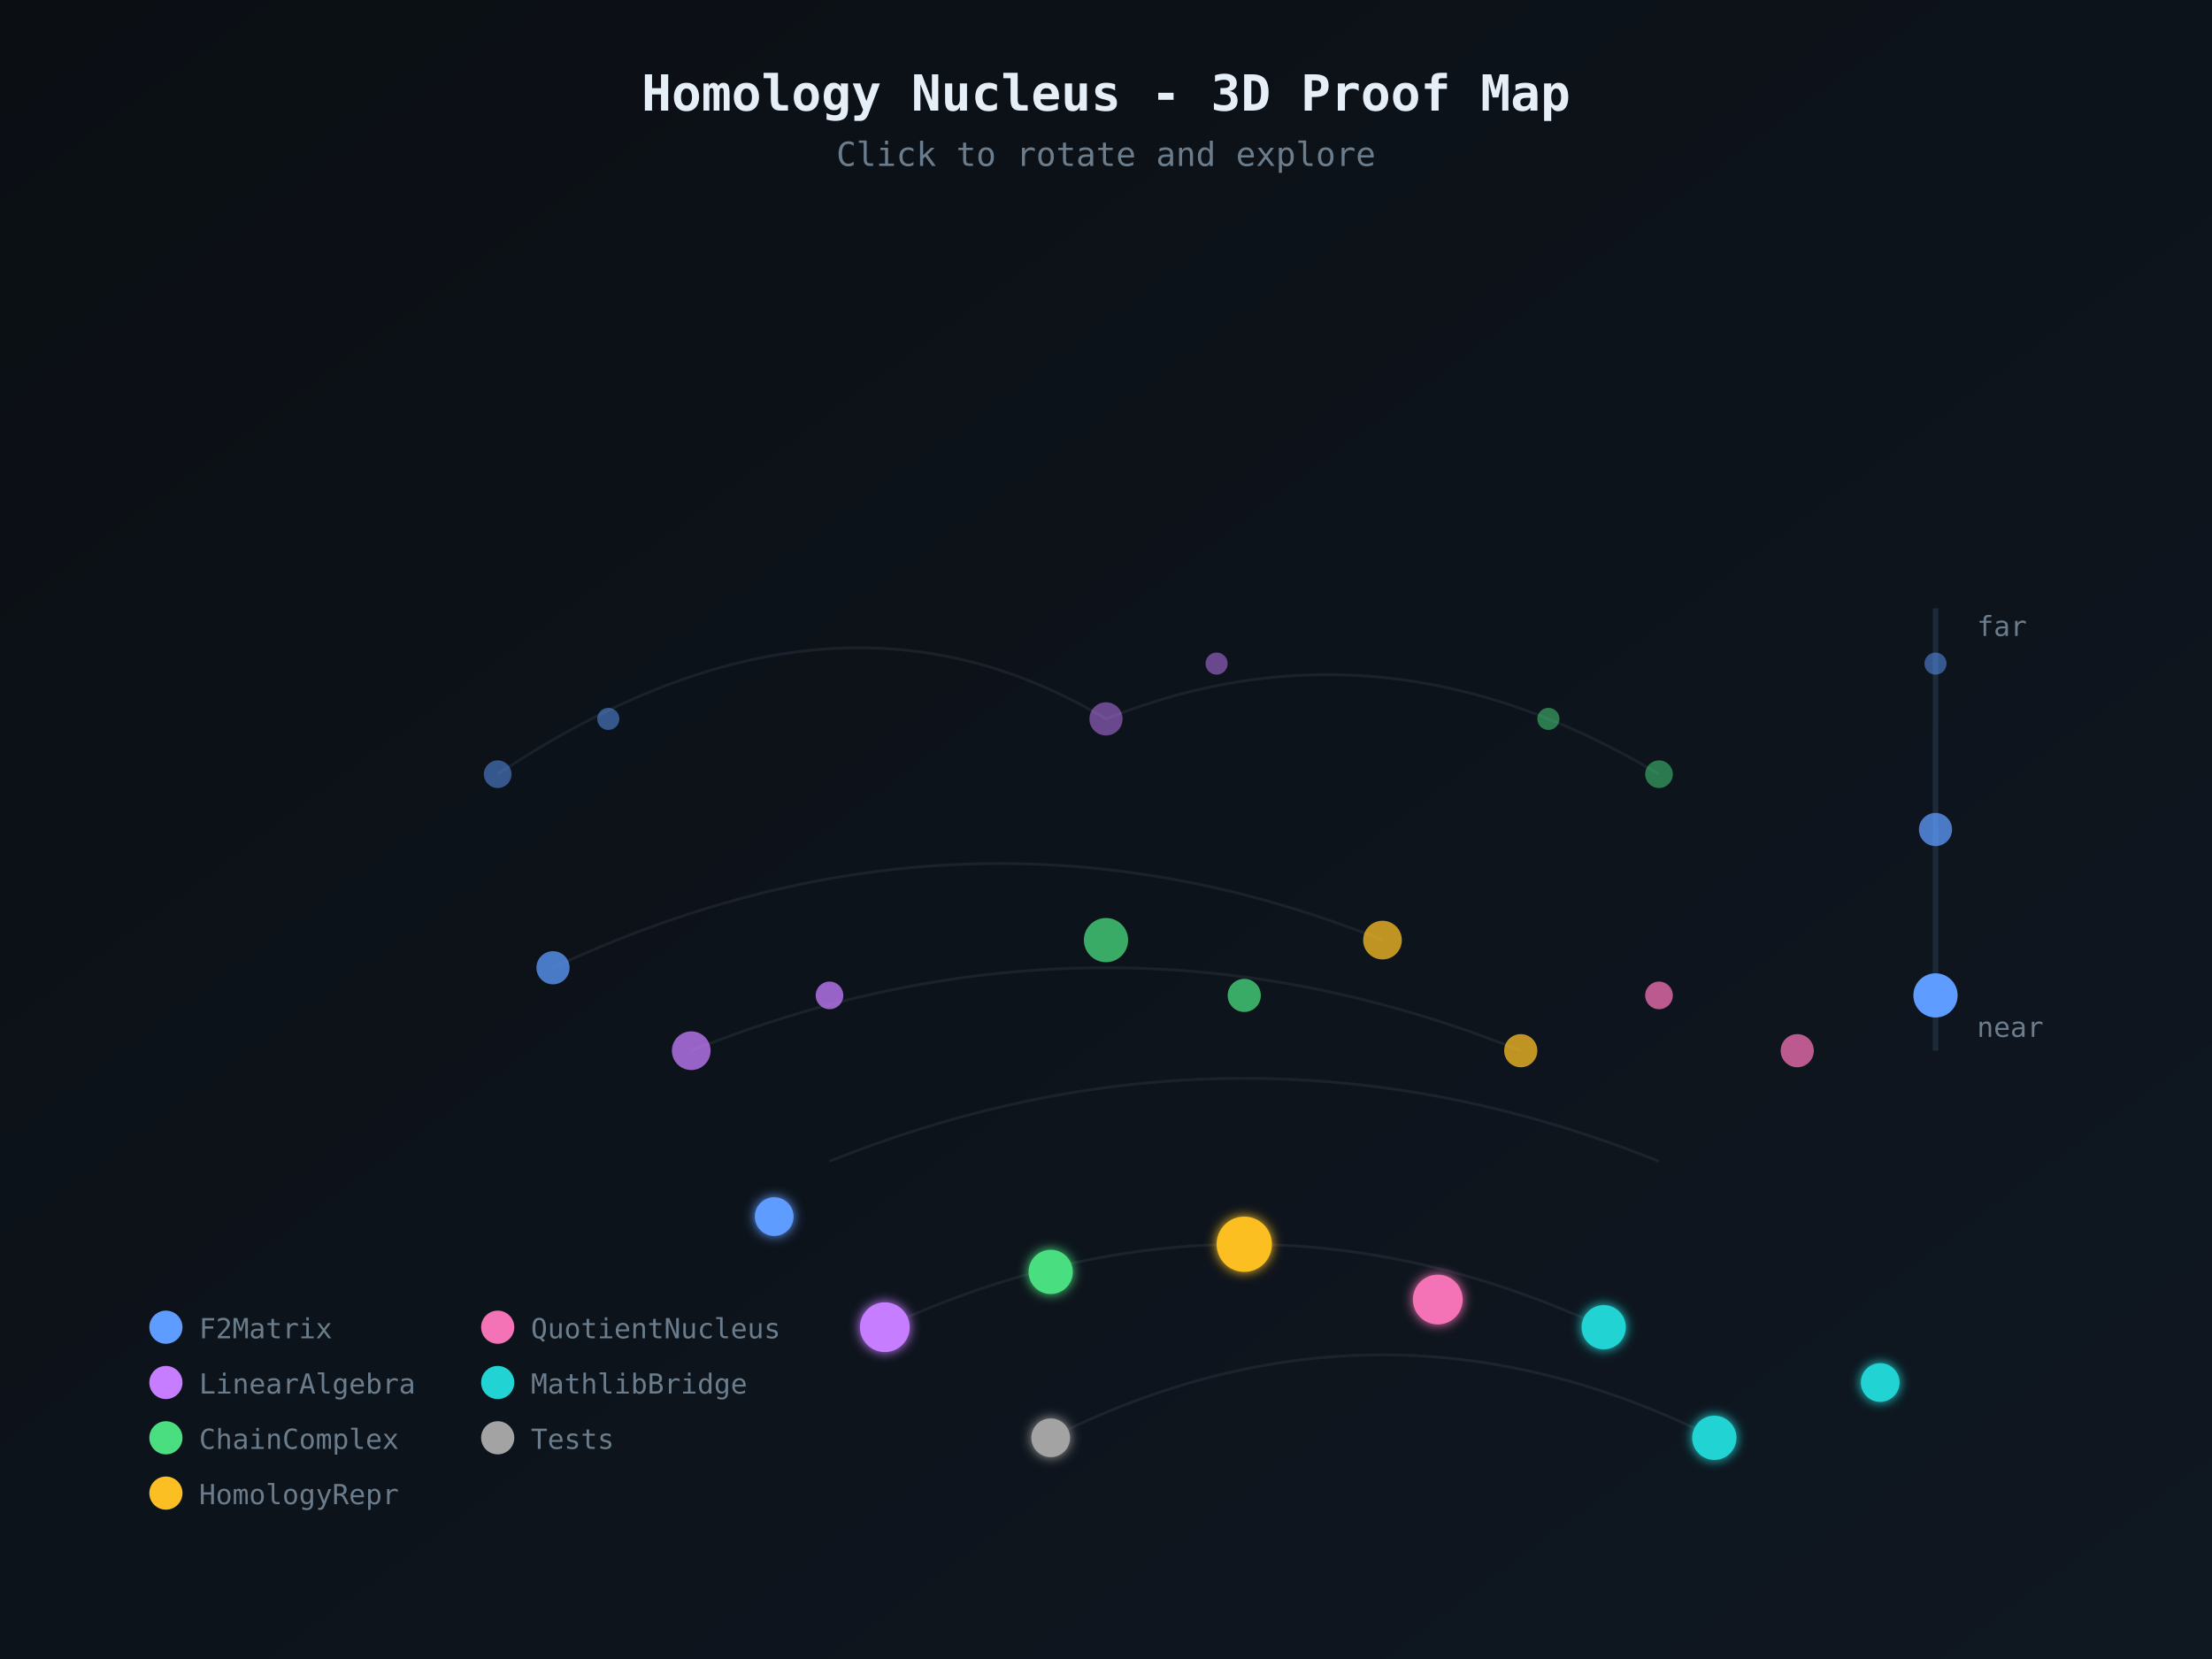
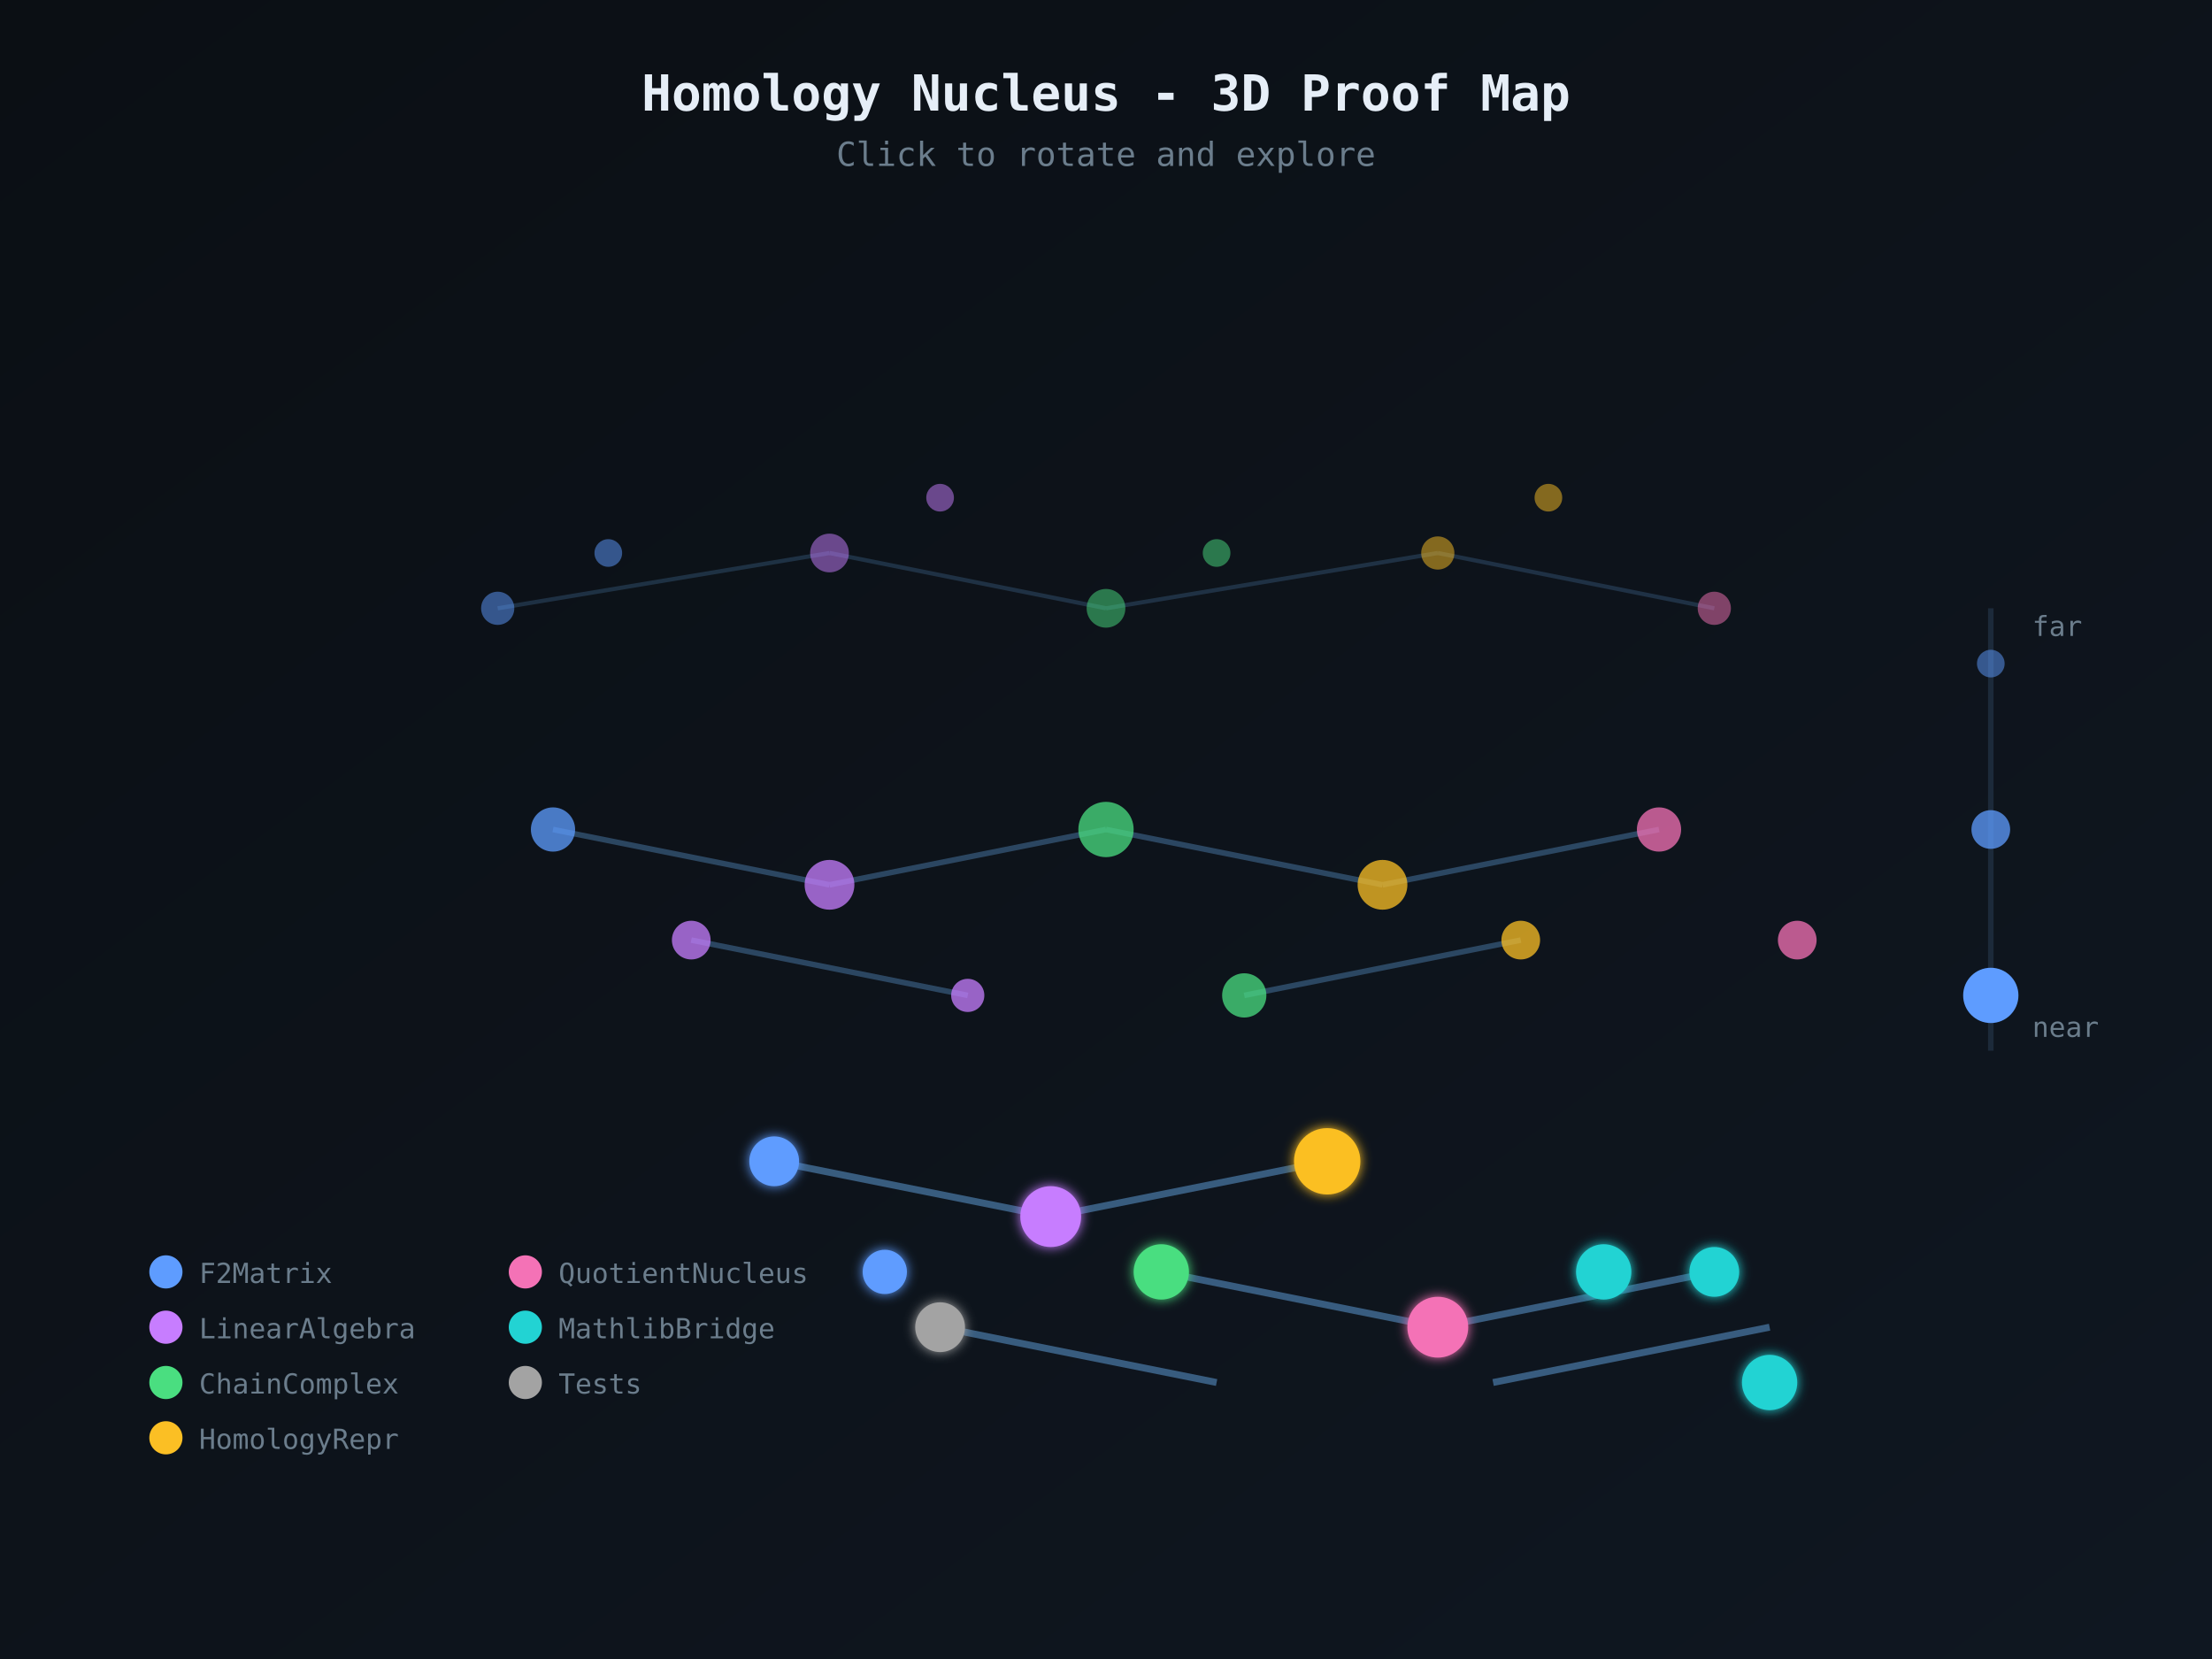
<svg xmlns="http://www.w3.org/2000/svg" viewBox="0 0 800 600">
  <defs>
    <linearGradient id="bg3d" x1="0%" y1="0%" x2="100%" y2="100%">
      <stop offset="0%" style="stop-color:#0b0f14" />
      <stop offset="100%" style="stop-color:#0f1721" />
    </linearGradient>
    <filter id="glow">
      <feGaussianBlur stdDeviation="2" result="blur" />
      <feMerge>
        <feMergeNode in="blur" />
        <feMergeNode in="SourceGraphic" />
      </feMerge>
    </filter>
  </defs>
  <rect width="800" height="600" fill="url(#bg3d)" />
  <text x="400" y="40" text-anchor="middle" fill="#e6eef7" font-family="monospace" font-size="18" font-weight="600">Homology Nucleus - 3D Proof Map</text>
  <text x="400" y="60" text-anchor="middle" fill="#6b7d8c" font-family="monospace" font-size="12">Click to rotate and explore</text>
-   <g stroke="rgba(100,120,140,0.15)" stroke-width="1" fill="none">
-     <path d="M180 280 Q 300 200 400 260" />
-     <path d="M400 260 Q 500 220 600 280" />
-     <path d="M200 350 Q 350 280 500 340" />
-     <path d="M250 380 Q 400 320 550 380" />
-     <path d="M300 420 Q 450 360 600 420" />
-     <path d="M320 480 Q 450 420 580 480" />
-     <path d="M380 520 Q 500 460 620 520" />
+   <g stroke="#4a7aa8" stroke-width="1.5" fill="none" opacity="0.3">
+     <line x1="180" y1="220" x2="300" y2="200" />
+     <line x1="300" y1="200" x2="400" y2="220" />
+     <line x1="400" y1="220" x2="520" y2="200" />
+     <line x1="520" y1="200" x2="620" y2="220" />
+   </g>
+   <g stroke="#4a7aa8" stroke-width="2" fill="none" opacity="0.5">
+     <line x1="200" y1="300" x2="300" y2="320" />
+     <line x1="300" y1="320" x2="400" y2="300" />
+     <line x1="400" y1="300" x2="500" y2="320" />
+     <line x1="500" y1="320" x2="600" y2="300" />
+     <line x1="250" y1="340" x2="350" y2="360" />
+     <line x1="450" y1="360" x2="550" y2="340" />
+   </g>
+   <g stroke="#4a7aa8" stroke-width="2.5" fill="none" opacity="0.7">
+     <line x1="280" y1="420" x2="380" y2="440" />
+     <line x1="380" y1="440" x2="480" y2="420" />
+     <line x1="420" y1="460" x2="520" y2="480" />
+     <line x1="520" y1="480" x2="620" y2="460" />
+     <line x1="340" y1="480" x2="440" y2="500" />
+     <line x1="540" y1="500" x2="640" y2="480" />
  </g>
  <g opacity="0.5">
-     <circle cx="180" cy="280" r="5" fill="#5e9cff" />
-     <circle cx="220" cy="260" r="4" fill="#5e9cff" />
-     <circle cx="400" cy="260" r="6" fill="#c77dff" />
-     <circle cx="440" cy="240" r="4" fill="#c77dff" />
-     <circle cx="600" cy="280" r="5" fill="#4ade80" />
-     <circle cx="560" cy="260" r="4" fill="#4ade80" />
+     <circle cx="180" cy="220" r="6" fill="#5e9cff" />
+     <circle cx="220" cy="200" r="5" fill="#5e9cff" />
+     <circle cx="300" cy="200" r="7" fill="#c77dff" />
+     <circle cx="340" cy="180" r="5" fill="#c77dff" />
+     <circle cx="400" cy="220" r="7" fill="#4ade80" />
+     <circle cx="440" cy="200" r="5" fill="#4ade80" />
+     <circle cx="520" cy="200" r="6" fill="#fbbf24" />
+     <circle cx="560" cy="180" r="5" fill="#fbbf24" />
+     <circle cx="620" cy="220" r="6" fill="#f472b6" />
  </g>
  <g opacity="0.75">
-     <circle cx="200" cy="350" r="6" fill="#5e9cff" />
-     <circle cx="250" cy="380" r="7" fill="#c77dff" />
-     <circle cx="300" cy="360" r="5" fill="#c77dff" />
-     <circle cx="400" cy="340" r="8" fill="#4ade80" />
-     <circle cx="450" cy="360" r="6" fill="#4ade80" />
-     <circle cx="500" cy="340" r="7" fill="#fbbf24" />
-     <circle cx="550" cy="380" r="6" fill="#fbbf24" />
-     <circle cx="600" cy="360" r="5" fill="#f472b6" />
-     <circle cx="650" cy="380" r="6" fill="#f472b6" />
+     <circle cx="200" cy="300" r="8" fill="#5e9cff" />
+     <circle cx="250" cy="340" r="7" fill="#c77dff" />
+     <circle cx="300" cy="320" r="9" fill="#c77dff" />
+     <circle cx="350" cy="360" r="6" fill="#c77dff" />
+     <circle cx="400" cy="300" r="10" fill="#4ade80" />
+     <circle cx="450" cy="360" r="8" fill="#4ade80" />
+     <circle cx="500" cy="320" r="9" fill="#fbbf24" />
+     <circle cx="550" cy="340" r="7" fill="#fbbf24" />
+     <circle cx="600" cy="300" r="8" fill="#f472b6" />
+     <circle cx="650" cy="340" r="7" fill="#f472b6" />
  </g>
  <g filter="url(#glow)">
-     <circle cx="280" cy="440" r="7" fill="#5e9cff" />
-     <circle cx="320" cy="480" r="9" fill="#c77dff" />
-     <circle cx="380" cy="460" r="8" fill="#4ade80" />
-     <circle cx="450" cy="450" r="10" fill="#fbbf24" />
-     <circle cx="520" cy="470" r="9" fill="#f472b6" />
-     <circle cx="580" cy="480" r="8" fill="#22d3d3" />
-     <circle cx="380" cy="520" r="7" fill="#a3a3a3" />
-     <circle cx="620" cy="520" r="8" fill="#22d3d3" />
-     <circle cx="680" cy="500" r="7" fill="#22d3d3" />
+     <circle cx="280" cy="420" r="9" fill="#5e9cff" />
+     <circle cx="320" cy="460" r="8" fill="#5e9cff" />
+     <circle cx="380" cy="440" r="11" fill="#c77dff" />
+     <circle cx="420" cy="460" r="10" fill="#4ade80" />
+     <circle cx="480" cy="420" r="12" fill="#fbbf24" />
+     <circle cx="520" cy="480" r="11" fill="#f472b6" />
+     <circle cx="580" cy="460" r="10" fill="#22d3d3" />
+     <circle cx="340" cy="480" r="9" fill="#a3a3a3" />
+     <circle cx="620" cy="460" r="9" fill="#22d3d3" />
+     <circle cx="640" cy="500" r="10" fill="#22d3d3" />
  </g>
-   <g transform="translate(700, 300)">
+   <g transform="translate(720, 300)">
    <line x1="0" y1="-80" x2="0" y2="80" stroke="#1c2a3a" stroke-width="2" />
    <text x="15" y="-70" fill="#6b7d8c" font-family="monospace" font-size="10">far</text>
    <text x="15" y="75" fill="#6b7d8c" font-family="monospace" font-size="10">near</text>
-     <circle cx="0" cy="-60" r="4" fill="#5e9cff" opacity="0.5" />
-     <circle cx="0" cy="0" r="6" fill="#5e9cff" opacity="0.75" />
-     <circle cx="0" cy="60" r="8" fill="#5e9cff" />
+     <circle cx="0" cy="-60" r="5" fill="#5e9cff" opacity="0.5" />
+     <circle cx="0" cy="0" r="7" fill="#5e9cff" opacity="0.75" />
+     <circle cx="0" cy="60" r="10" fill="#5e9cff" />
  </g>
-   <g transform="translate(60, 480)">
+   <g transform="translate(60, 460)">
    <circle cx="0" cy="0" r="6" fill="#5e9cff" />
    <text x="12" y="4" fill="#6b7d8c" font-family="monospace" font-size="10">F2Matrix</text>
    <circle cx="0" cy="20" r="6" fill="#c77dff" />
    <text x="12" y="24" fill="#6b7d8c" font-family="monospace" font-size="10">LinearAlgebra</text>
    <circle cx="0" cy="40" r="6" fill="#4ade80" />
    <text x="12" y="44" fill="#6b7d8c" font-family="monospace" font-size="10">ChainComplex</text>
    <circle cx="0" cy="60" r="6" fill="#fbbf24" />
    <text x="12" y="64" fill="#6b7d8c" font-family="monospace" font-size="10">HomologyRepr</text>
-     <circle cx="120" cy="0" r="6" fill="#f472b6" />
-     <text x="132" y="4" fill="#6b7d8c" font-family="monospace" font-size="10">QuotientNucleus</text>
-     <circle cx="120" cy="20" r="6" fill="#22d3d3" />
-     <text x="132" y="24" fill="#6b7d8c" font-family="monospace" font-size="10">MathlibBridge</text>
-     <circle cx="120" cy="40" r="6" fill="#a3a3a3" />
-     <text x="132" y="44" fill="#6b7d8c" font-family="monospace" font-size="10">Tests</text>
+     <circle cx="130" cy="0" r="6" fill="#f472b6" />
+     <text x="142" y="4" fill="#6b7d8c" font-family="monospace" font-size="10">QuotientNucleus</text>
+     <circle cx="130" cy="20" r="6" fill="#22d3d3" />
+     <text x="142" y="24" fill="#6b7d8c" font-family="monospace" font-size="10">MathlibBridge</text>
+     <circle cx="130" cy="40" r="6" fill="#a3a3a3" />
+     <text x="142" y="44" fill="#6b7d8c" font-family="monospace" font-size="10">Tests</text>
  </g>
</svg>
